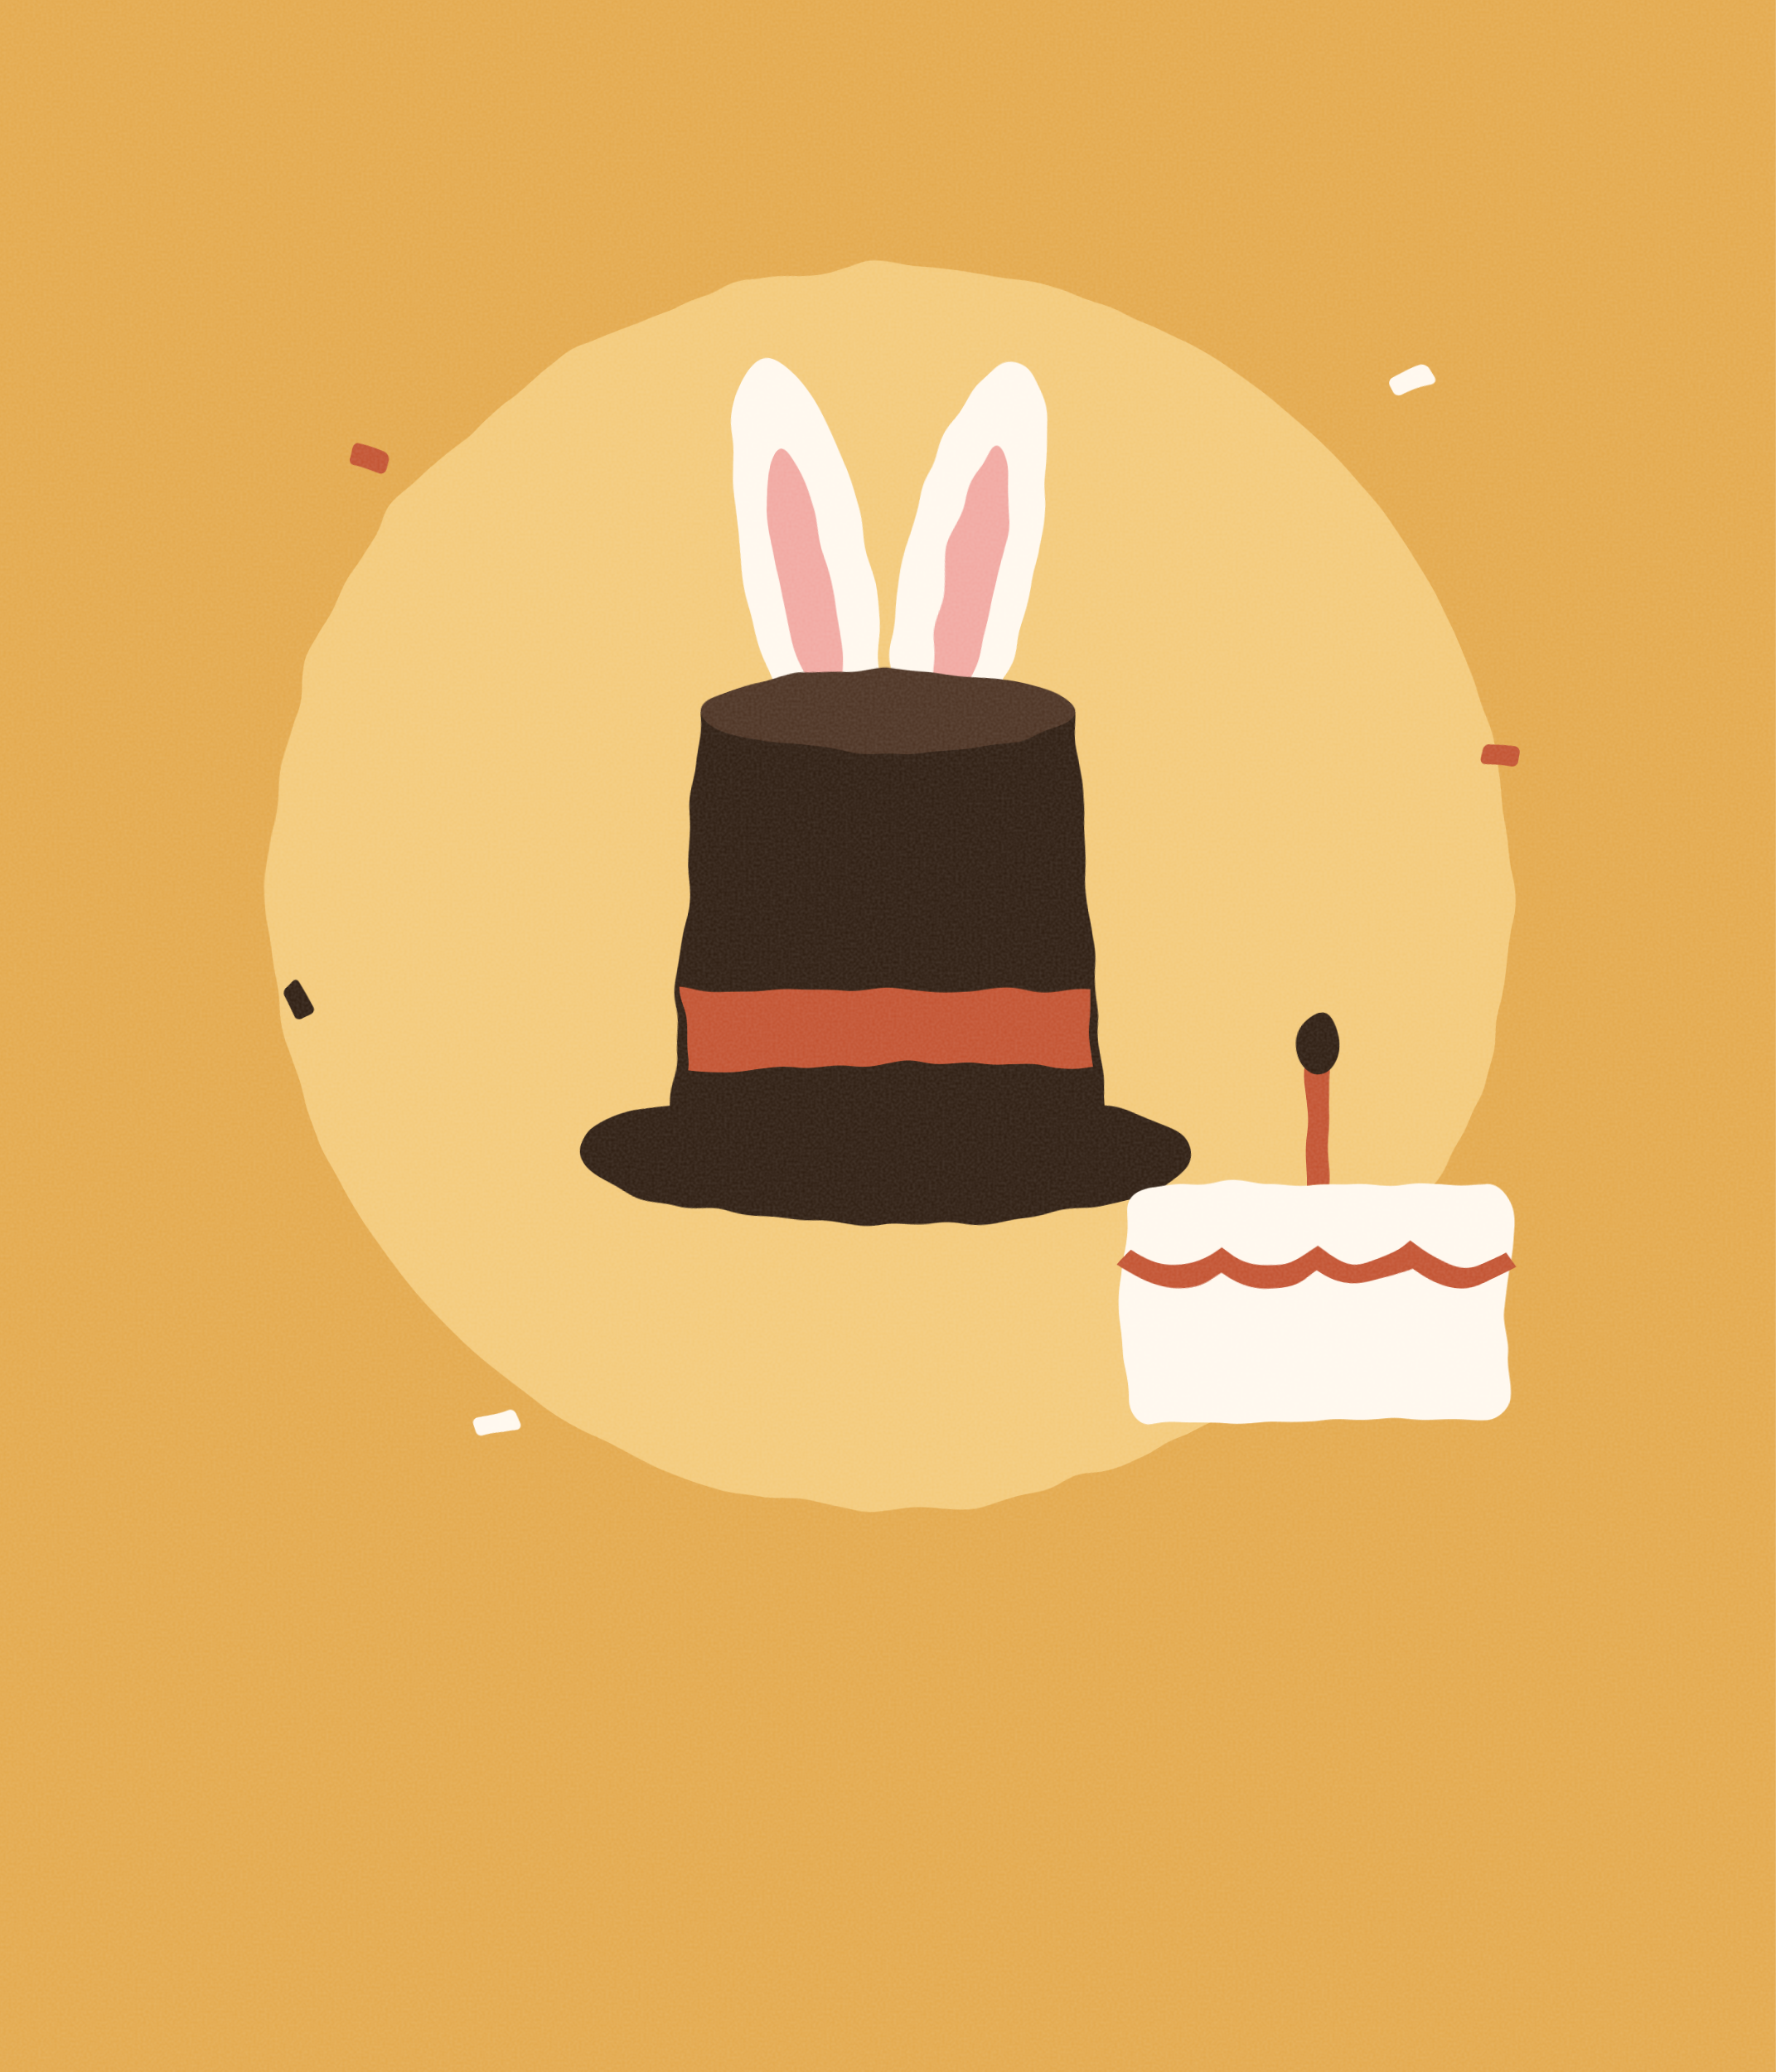
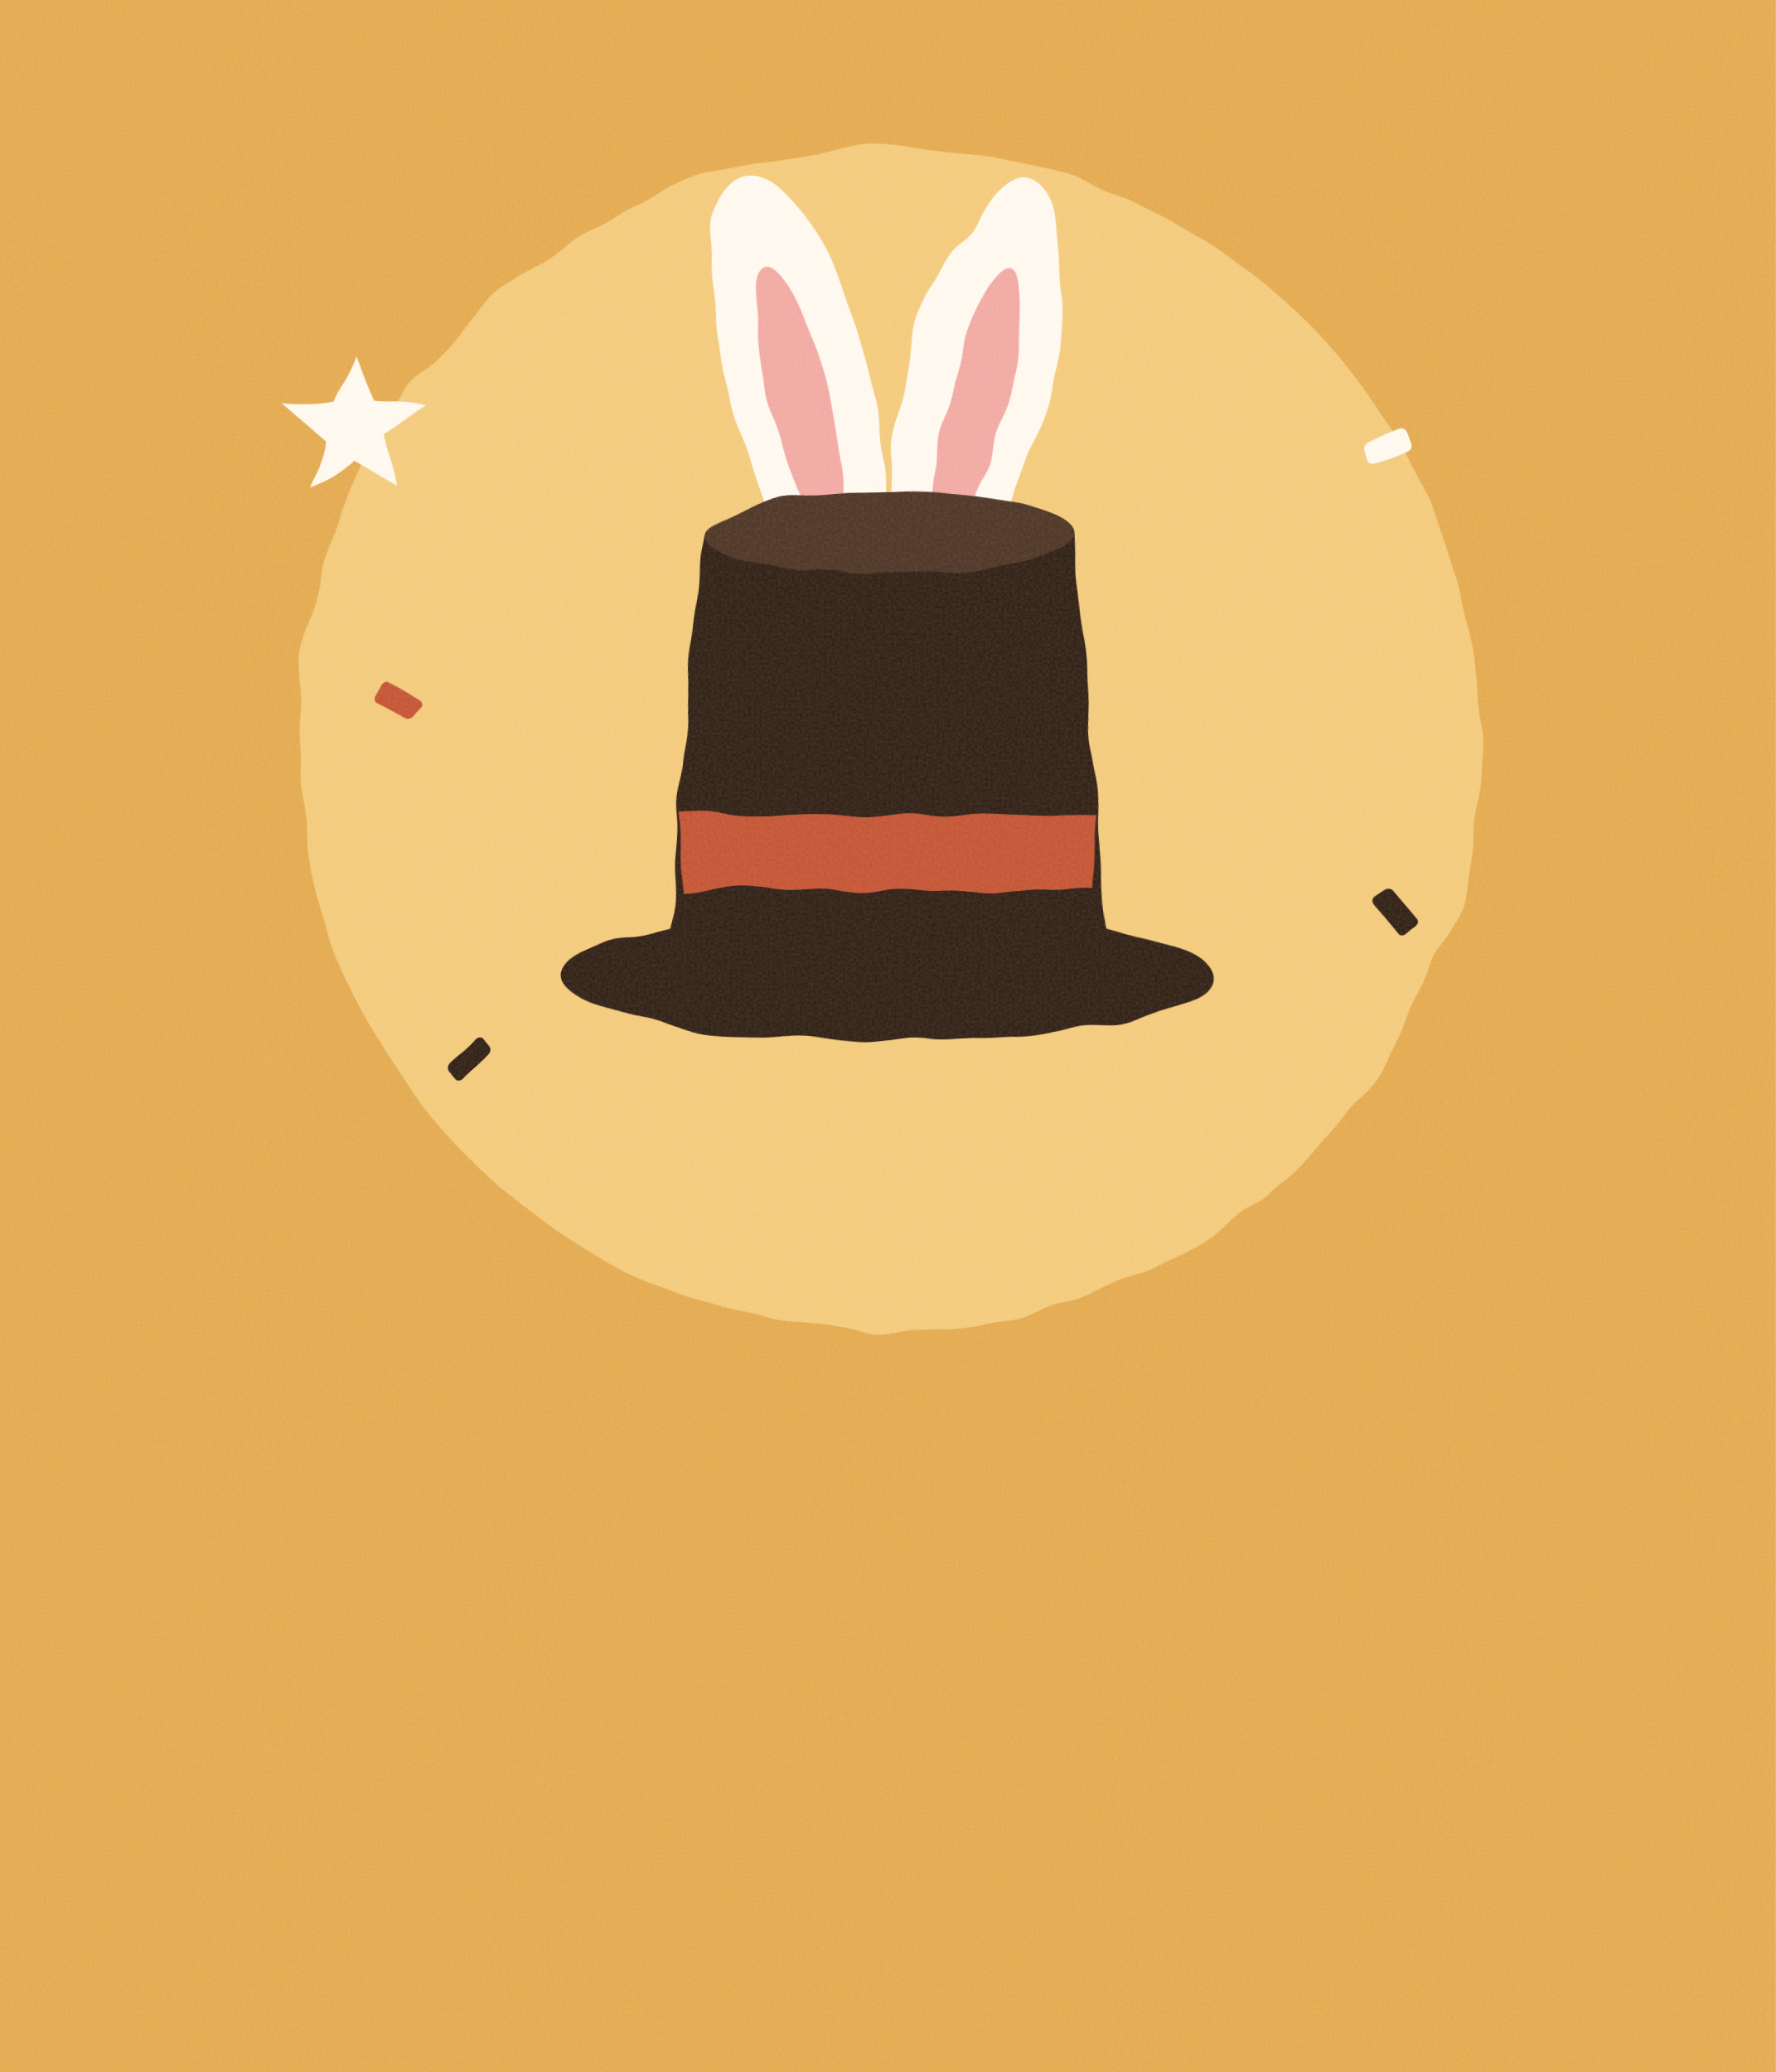
<svg xmlns="http://www.w3.org/2000/svg" viewBox="0 0 600 700">
  <defs>
    <filter id="r">
      <feTurbulence type="fractalNoise" baseFrequency=".035" numOctaves="2" seed="1" />
-       <feDisplacementMap in="SourceGraphic" scale="7" />
+       <feDisplacementMap in="SourceGraphic" scale="6" />
    </filter>
    <filter id="t">
      <feTurbulence type="fractalNoise" baseFrequency="1.1" numOctaves="1" seed="2" />
      <feColorMatrix values="0 0 0 0 1 0 0 0 0 1 0 0 0 0 1 0 0 0 .13 0" />
      <feComposite in2="SourceGraphic" operator="in" />
    </filter>
  </defs>
  <rect width="600" height="700" fill="#E3A84A" />
  <g filter="url(#r)">
-     <circle cx="300" cy="300" r="210" fill="#F3C978" />
-     <g transform="translate(300 390)">
-       <ellipse cx="-28" cy="-200" rx="22" ry="70" fill="#FFF8EE" transform="rotate(-12 -28 -200)" />
-       <ellipse cx="28" cy="-200" rx="22" ry="70" fill="#FFF8EE" transform="rotate(12 28 -200)" />
-       <ellipse cx="-28" cy="-195" rx="9" ry="45" fill="#F1A7A0" transform="rotate(-12 -28 -195)" />
-       <ellipse cx="28" cy="-195" rx="9" ry="45" fill="#F1A7A0" transform="rotate(12 28 -195)" />
+     <circle cx="300" cy="250" r="200" fill="#F3C978" />
+     <g transform="translate(300 330)">
+       <ellipse cx="-30" cy="-200" rx="24" ry="72" fill="#FFF8EE" transform="rotate(-14 -30 -200)" />
+       <ellipse cx="30" cy="-200" rx="24" ry="72" fill="#FFF8EE" transform="rotate(14 30 -200)" />
+       <ellipse cx="-30" cy="-195" rx="10" ry="46" fill="#F1A7A0" transform="rotate(-14 -30 -195)" />
+       <ellipse cx="30" cy="-195" rx="10" ry="46" fill="#F1A7A0" transform="rotate(14 30 -195)" />
+       <path d="M-75 0 L-63 -150 L63 -150 L75 0 Z" fill="#2B1A0E" />
+       <ellipse cx="0" cy="-150" rx="63" ry="14" fill="#4A3020" />
+       <rect x="-70" y="-55" width="140" height="26" fill="#C2502E" />
+       <ellipse cx="0" cy="0" rx="110" ry="22" fill="#2B1A0E" />
    </g>
-     <g transform="translate(300 390) scale(1.15)">
-       <ellipse cx="0" cy="0" rx="90" ry="20" fill="#2B1A0E" />
-       <path d="M-65 0 L-55 -130 L55 -130 L65 0 Z" fill="#2B1A0E" />
-       <rect x="-60" y="-48" width="120" height="22" fill="#C2502E" />
-       <ellipse cx="0" cy="-130" rx="55" ry="12" fill="#4A3020" />
+     <g fill="#C2502E">
+       <path d="M120 120 l7 16 17 1 -13 11 4 17 -15 -9 -15 9 4 -17 -13 -11 17 -1z" fill="#FFF8EE" />
    </g>
-     <rect x="380" y="400" width="130" height="80" rx="8" fill="#FFF8EE" />
-     <path d="M380 425 q16 12 32 0 q16 12 33 0 q16 12 33 0 q16 12 32 0" fill="none" stroke="#C2502E" stroke-width="7" />
-     <rect x="441" y="360" width="8" height="40" fill="#C2502E" />
-     <ellipse cx="445" cy="352" rx="7" ry="11" fill="#2B1A0E" />
-     <rect x="120" y="150" width="14" height="7" rx="2" fill="#C2502E" transform="rotate(20 120 150)" />
-     <rect x="470" y="130" width="14" height="7" rx="2" fill="#FFF8EE" transform="rotate(-30 470 130)" />
-     <rect x="100" y="330" width="14" height="7" rx="2" fill="#2B1A0E" transform="rotate(60 100 330)" />
-     <rect x="500" y="250" width="14" height="7" rx="2" fill="#C2502E" transform="rotate(10 500 250)" />
-     <rect x="160" y="480" width="14" height="7" rx="2" fill="#FFF8EE" transform="rotate(-20 160 480)" />
+     <rect x="130" y="230" width="16" height="8" rx="2" fill="#C2502E" transform="rotate(30 130 230)" />
+     <rect x="460" y="150" width="16" height="8" rx="2" fill="#FFF8EE" transform="rotate(-20 460 150)" />
+     <rect x="470" y="300" width="16" height="8" rx="2" fill="#2B1A0E" transform="rotate(50 470 300)" />
+     <rect x="150" y="360" width="16" height="8" rx="2" fill="#2B1A0E" transform="rotate(-40 150 360)" />
  </g>
  <rect width="600" height="700" filter="url(#t)" />
</svg>
